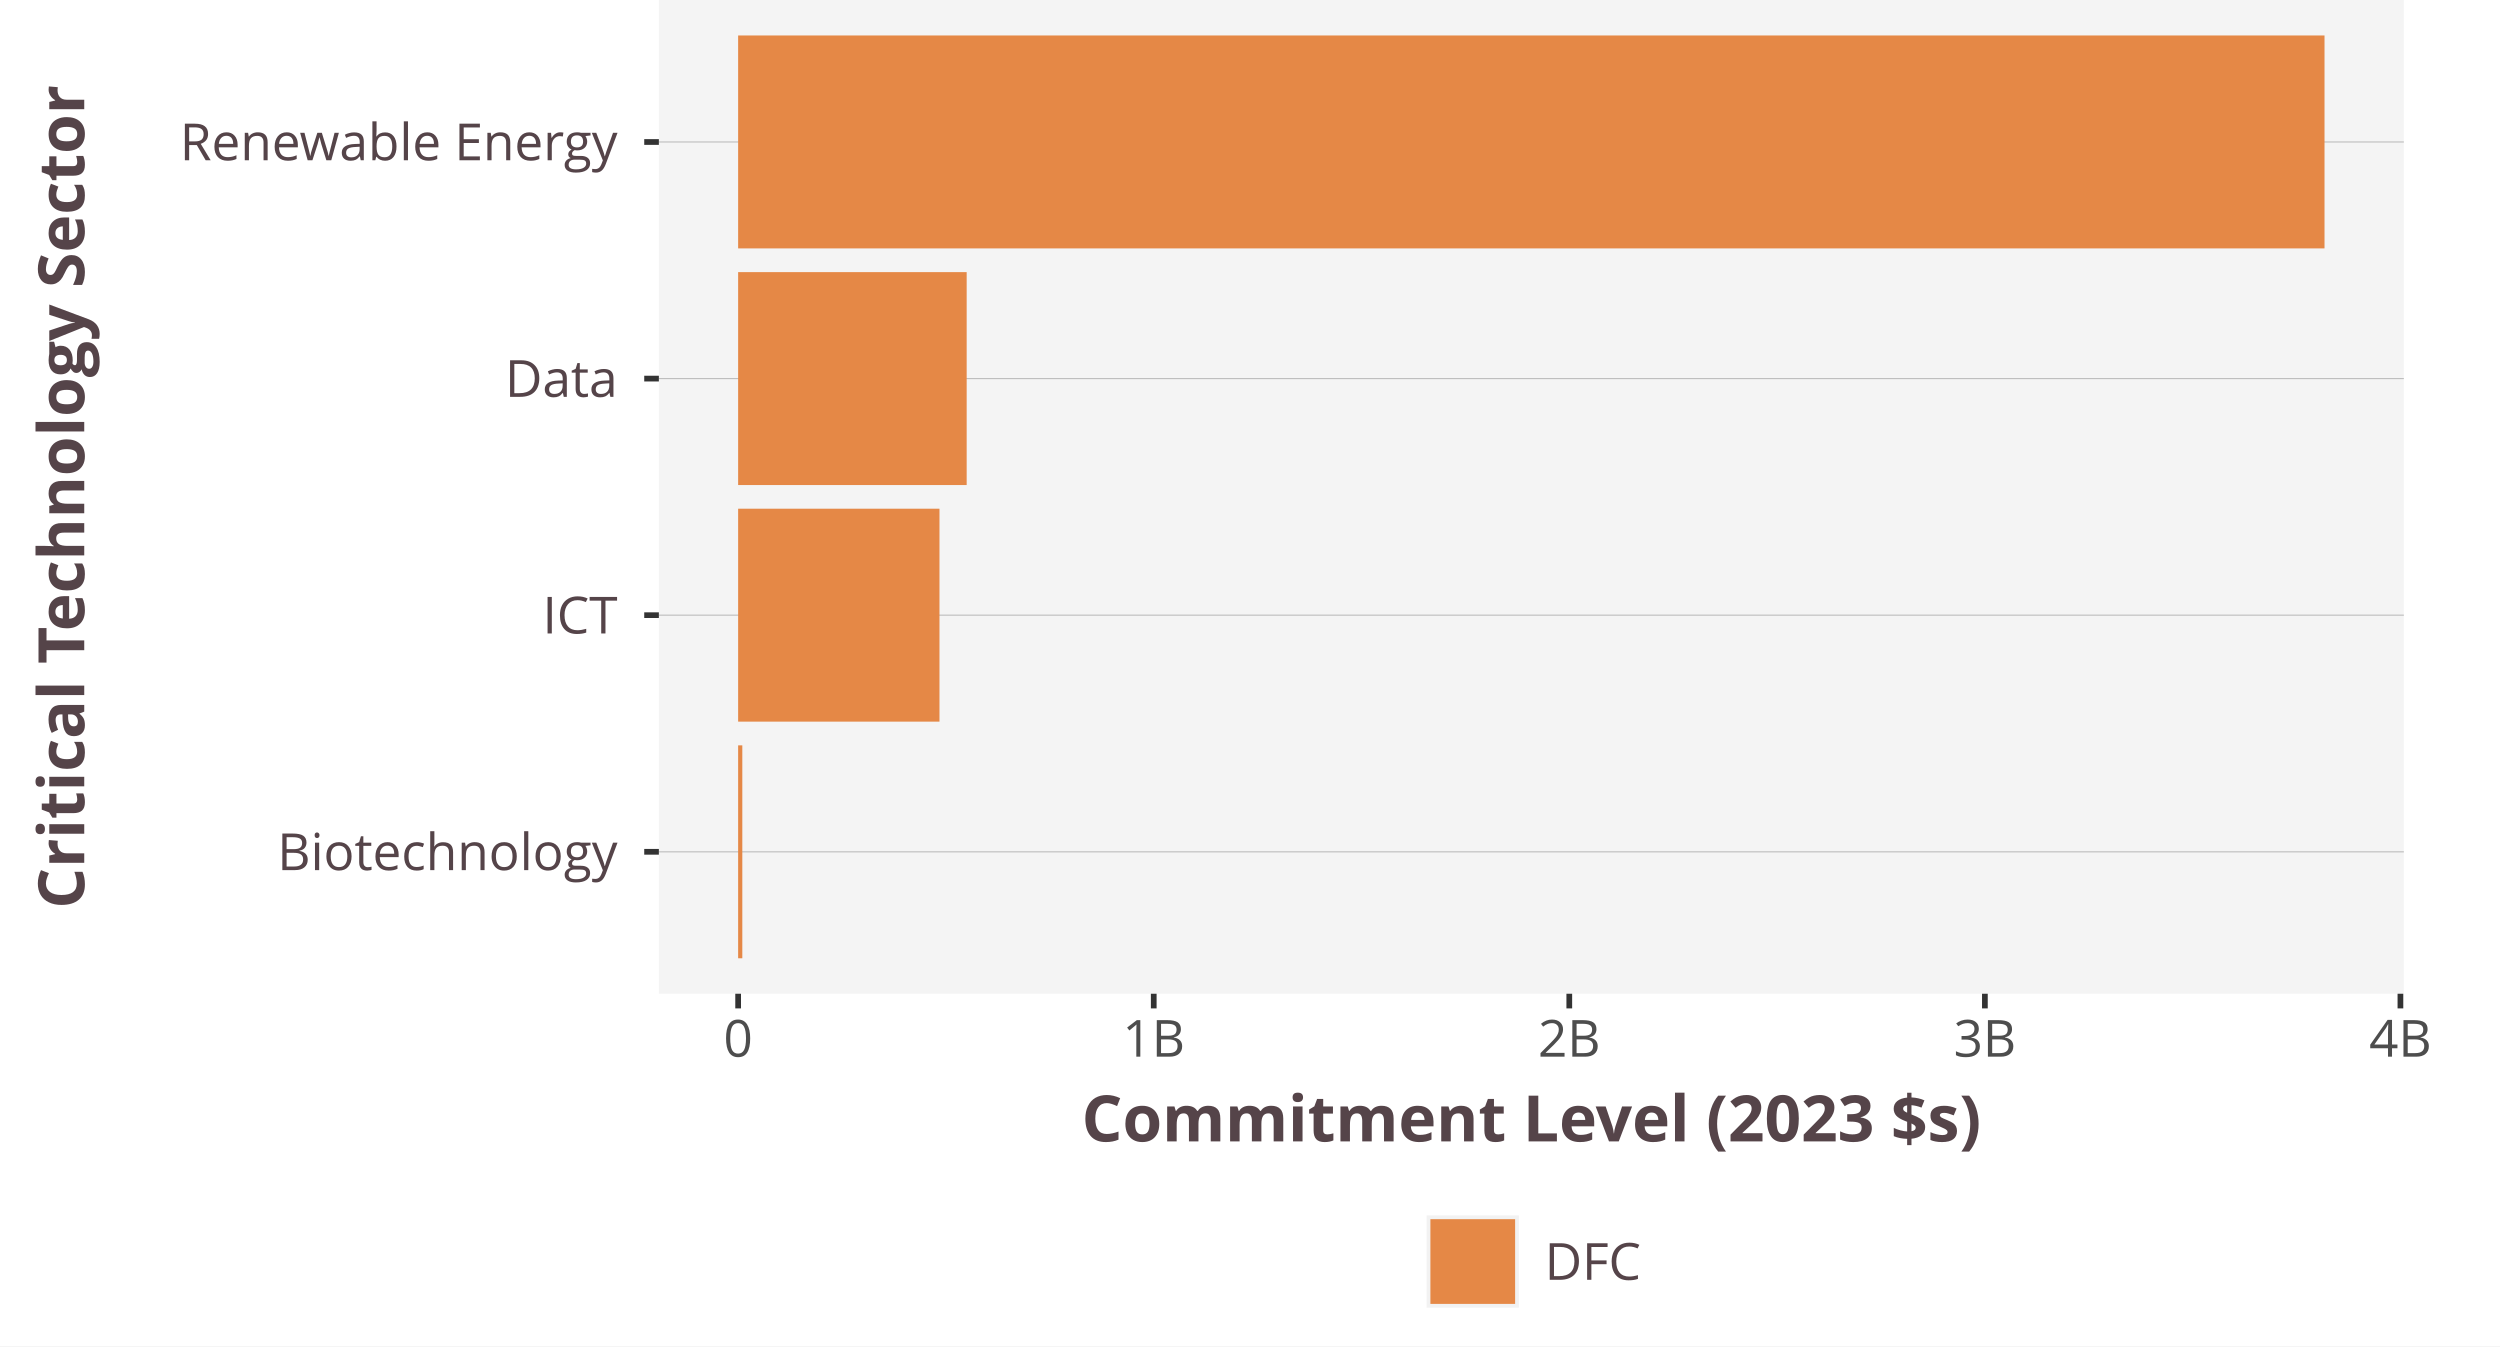
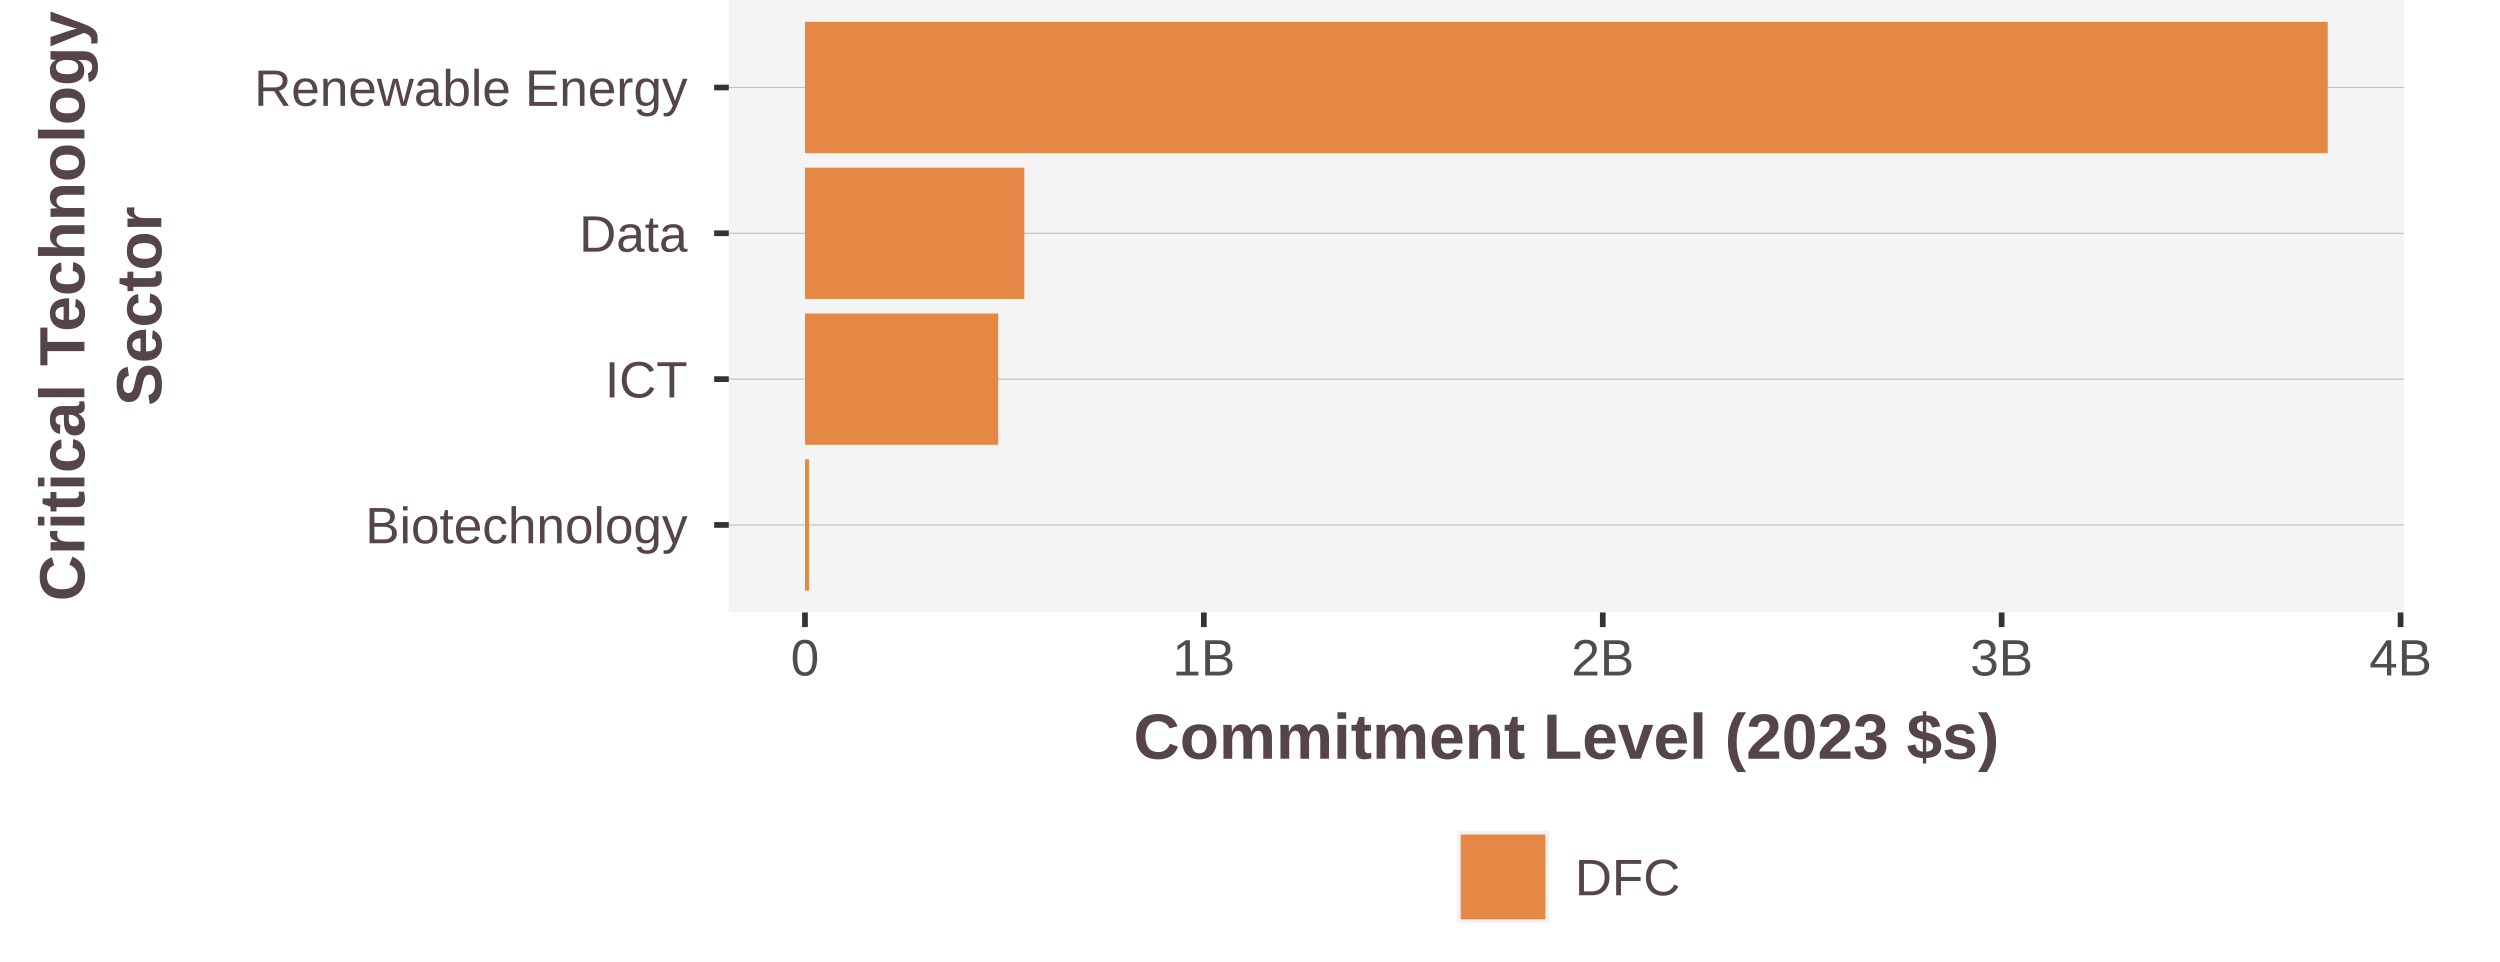
- <svg xmlns="http://www.w3.org/2000/svg" class="svglite" width="468.00pt" height="252.00pt" viewBox="0 0 468.00 252.00">
+ <svg xmlns="http://www.w3.org/2000/svg" class="svglite" width="468.00pt" height="180.00pt" viewBox="0 0 468.00 180.00">
  <defs>
    <style type="text/css">
    .svglite line, .svglite polyline, .svglite polygon, .svglite path, .svglite rect, .svglite circle {
      fill: none;
      stroke: #000000;
      stroke-linecap: round;
      stroke-linejoin: round;
      stroke-miterlimit: 10.00;
    }
    .svglite text {
      white-space: pre;
    }
  </style>
  </defs>
  <rect width="100%" height="100%" style="stroke: none; fill: #FFFFFF;" />
  <defs>
-     <clipPath id="cpMC4wMHw0NjguMDB8MC4wMHwyNTIuMDA=">
-       <rect x="0.00" y="0.00" width="468.00" height="252.00" />
+     <clipPath id="cpMC4wMHw0NjguMDB8MC4wMHwxODAuMDA=">
+       <rect x="0.00" y="0.00" width="468.00" height="180.00" />
    </clipPath>
  </defs>
-   <g clip-path="url(#cpMC4wMHw0NjguMDB8MC4wMHwyNTIuMDA=)">
-     <rect x="0.00" y="-0" width="468.00" height="252.00" style="stroke-width: 1.07; stroke: #FFFFFF; fill: #FFFFFF;" />
+   <g clip-path="url(#cpMC4wMHw0NjguMDB8MC4wMHwxODAuMDA=)">
+     <rect x="0.00" y="0.00" width="468.00" height="180.00" style="stroke-width: 1.07; stroke: #FFFFFF; fill: #FFFFFF;" />
  </g>
  <defs>
-     <clipPath id="cpMTIzLjM0fDQ1MC4wMHwwLjAwfDE4Ni4wMw==">
-       <rect x="123.34" y="0.00" width="326.66" height="186.03" />
+     <clipPath id="cpMTM2LjQzfDQ1MC4wMHwwLjAwfDExNC42NQ==">
+       <rect x="136.43" y="0.00" width="313.57" height="114.65" />
    </clipPath>
  </defs>
-   <g clip-path="url(#cpMTIzLjM0fDQ1MC4wMHwwLjAwfDE4Ni4wMw==)">
-     <rect x="123.34" y="0.00" width="326.66" height="186.03" style="stroke-width: 1.07; stroke: none; fill: #F4F4F4;" />
-     <polyline points="123.34,159.46 450.00,159.46 " style="stroke-width: 0.21; stroke: #BEBEBE; stroke-linecap: butt;" />
-     <polyline points="123.34,115.16 450.00,115.16 " style="stroke-width: 0.21; stroke: #BEBEBE; stroke-linecap: butt;" />
-     <polyline points="123.34,70.87 450.00,70.87 " style="stroke-width: 0.21; stroke: #BEBEBE; stroke-linecap: butt;" />
-     <polyline points="123.34,26.58 450.00,26.58 " style="stroke-width: 0.21; stroke: #BEBEBE; stroke-linecap: butt;" />
-     <rect x="138.18" y="139.53" width="0.78" height="39.86" style="stroke-width: 1.07; stroke: none; stroke-linecap: butt; stroke-linejoin: miter; fill: #E58846;" />
-     <rect x="138.18" y="50.94" width="42.78" height="39.86" style="stroke-width: 1.07; stroke: none; stroke-linecap: butt; stroke-linejoin: miter; fill: #E58846;" />
-     <rect x="138.18" y="95.23" width="37.69" height="39.86" style="stroke-width: 1.07; stroke: none; stroke-linecap: butt; stroke-linejoin: miter; fill: #E58846;" />
-     <rect x="138.18" y="6.64" width="296.97" height="39.86" style="stroke-width: 1.07; stroke: none; stroke-linecap: butt; stroke-linejoin: miter; fill: #E58846;" />
+   <g clip-path="url(#cpMTM2LjQzfDQ1MC4wMHwwLjAwfDExNC42NQ==)">
+     <rect x="136.43" y="0.00" width="313.57" height="114.65" style="stroke-width: 1.07; stroke: none; fill: #F4F4F4;" />
+     <polyline points="136.43,98.27 450.00,98.27 " style="stroke-width: 0.21; stroke: #BEBEBE; stroke-linecap: butt;" />
+     <polyline points="136.43,70.97 450.00,70.97 " style="stroke-width: 0.21; stroke: #BEBEBE; stroke-linecap: butt;" />
+     <polyline points="136.43,43.67 450.00,43.67 " style="stroke-width: 0.21; stroke: #BEBEBE; stroke-linecap: butt;" />
+     <polyline points="136.43,16.38 450.00,16.38 " style="stroke-width: 0.21; stroke: #BEBEBE; stroke-linecap: butt;" />
+     <rect x="150.69" y="85.99" width="0.75" height="24.57" style="stroke-width: 1.07; stroke: none; stroke-linecap: butt; stroke-linejoin: miter; fill: #E58846;" />
+     <rect x="150.69" y="31.39" width="41.06" height="24.57" style="stroke-width: 1.07; stroke: none; stroke-linecap: butt; stroke-linejoin: miter; fill: #E58846;" />
+     <rect x="150.69" y="58.69" width="36.18" height="24.57" style="stroke-width: 1.07; stroke: none; stroke-linecap: butt; stroke-linejoin: miter; fill: #E58846;" />
+     <rect x="150.69" y="4.09" width="285.06" height="24.57" style="stroke-width: 1.07; stroke: none; stroke-linecap: butt; stroke-linejoin: miter; fill: #E58846;" />
  </g>
-   <g clip-path="url(#cpMC4wMHw0NjguMDB8MC4wMHwyNTIuMDA=)">
-     <text x="115.61" y="162.88" text-anchor="end" style="font-size: 9.60px;fill: #554449; font-family: &quot;Open Sans&quot;;" textLength="63.50px" lengthAdjust="spacingAndGlyphs">Biotechnology</text>
-     <text x="115.61" y="118.59" text-anchor="end" style="font-size: 9.60px;fill: #554449; font-family: &quot;Open Sans&quot;;" textLength="14.00px" lengthAdjust="spacingAndGlyphs">ICT</text>
-     <text x="115.61" y="74.29" text-anchor="end" style="font-size: 9.60px;fill: #554449; font-family: &quot;Open Sans&quot;;" textLength="21.03px" lengthAdjust="spacingAndGlyphs">Data</text>
-     <text x="115.61" y="30.00" text-anchor="end" style="font-size: 9.60px;fill: #554449; font-family: &quot;Open Sans&quot;;" textLength="82.02px" lengthAdjust="spacingAndGlyphs">Renewable Energy</text>
-     <polyline points="120.60,159.46 123.34,159.46 " style="stroke-width: 1.07; stroke: #333333; stroke-linecap: butt;" />
-     <polyline points="120.60,115.16 123.34,115.16 " style="stroke-width: 1.07; stroke: #333333; stroke-linecap: butt;" />
-     <polyline points="120.60,70.87 123.34,70.87 " style="stroke-width: 1.07; stroke: #333333; stroke-linecap: butt;" />
-     <polyline points="120.60,26.58 123.34,26.58 " style="stroke-width: 1.07; stroke: #333333; stroke-linecap: butt;" />
-     <polyline points="138.18,188.77 138.18,186.03 " style="stroke-width: 1.07; stroke: #333333; stroke-linecap: butt;" />
-     <polyline points="215.98,188.77 215.98,186.03 " style="stroke-width: 1.07; stroke: #333333; stroke-linecap: butt;" />
-     <polyline points="293.77,188.77 293.77,186.03 " style="stroke-width: 1.07; stroke: #333333; stroke-linecap: butt;" />
-     <polyline points="371.57,188.77 371.57,186.03 " style="stroke-width: 1.07; stroke: #333333; stroke-linecap: butt;" />
-     <polyline points="449.36,188.77 449.36,186.03 " style="stroke-width: 1.07; stroke: #333333; stroke-linecap: butt;" />
-     <text x="138.18" y="197.81" text-anchor="middle" style="font-size: 9.60px;fill: #4D4D4D; font-family: &quot;Open Sans&quot;;" textLength="5.49px" lengthAdjust="spacingAndGlyphs">0</text>
-     <text x="215.98" y="197.81" text-anchor="middle" style="font-size: 9.60px;fill: #4D4D4D; font-family: &quot;Open Sans&quot;;" textLength="11.68px" lengthAdjust="spacingAndGlyphs">1B</text>
-     <text x="293.77" y="197.81" text-anchor="middle" style="font-size: 9.60px;fill: #4D4D4D; font-family: &quot;Open Sans&quot;;" textLength="11.68px" lengthAdjust="spacingAndGlyphs">2B</text>
-     <text x="371.57" y="197.81" text-anchor="middle" style="font-size: 9.60px;fill: #4D4D4D; font-family: &quot;Open Sans&quot;;" textLength="11.68px" lengthAdjust="spacingAndGlyphs">3B</text>
-     <text x="449.36" y="197.81" text-anchor="middle" style="font-size: 9.60px;fill: #4D4D4D; font-family: &quot;Open Sans&quot;;" textLength="11.68px" lengthAdjust="spacingAndGlyphs">4B</text>
-     <text x="286.67" y="213.67" text-anchor="middle" style="font-size: 12.00px; font-weight: bold;fill: #554449; font-family: &quot;Open Sans&quot;;" textLength="168.73px" lengthAdjust="spacingAndGlyphs">Commitment Level (2023 $s)</text>
-     <text transform="translate(15.77,93.02) rotate(-90)" text-anchor="middle" style="font-size: 12.00px; font-weight: bold;fill: #554449; font-family: &quot;Open Sans&quot;;" textLength="155.05px" lengthAdjust="spacingAndGlyphs">Critical Technology Sector</text>
-     <rect x="264.23" y="227.52" width="44.88" height="17.28" style="stroke-width: 1.07; stroke: none; fill: #FFFFFF;" />
-     <rect x="267.06" y="227.52" width="17.28" height="17.28" style="stroke-width: 1.07; stroke: none; fill: #F2F2F2;" />
-     <rect x="267.77" y="228.23" width="15.86" height="15.86" style="stroke-width: 1.07; stroke: none; stroke-linecap: butt; stroke-linejoin: miter; fill: #E58846;" />
-     <text x="289.17" y="239.58" style="font-size: 9.60px;fill: #554449; font-family: &quot;Open Sans&quot;;" textLength="17.94px" lengthAdjust="spacingAndGlyphs">DFC</text>
+   <g clip-path="url(#cpMC4wMHw0NjguMDB8MC4wMHwxODAuMDA=)">
+     <text x="128.71" y="101.70" text-anchor="end" style="font-size: 9.60px;fill: #554449; font-family: &quot;Arial&quot;;" textLength="60.26px" lengthAdjust="spacingAndGlyphs">Biotechnology</text>
+     <text x="128.71" y="74.41" text-anchor="end" style="font-size: 9.60px;fill: #554449; font-family: &quot;Arial&quot;;" textLength="15.45px" lengthAdjust="spacingAndGlyphs">ICT</text>
+     <text x="128.71" y="47.11" text-anchor="end" style="font-size: 9.60px;fill: #554449; font-family: &quot;Arial&quot;;" textLength="20.26px" lengthAdjust="spacingAndGlyphs">Data</text>
+     <text x="128.71" y="19.81" text-anchor="end" style="font-size: 9.60px;fill: #554449; font-family: &quot;Arial&quot;;" textLength="81.05px" lengthAdjust="spacingAndGlyphs">Renewable Energy</text>
+     <polyline points="133.69,98.27 136.43,98.27 " style="stroke-width: 1.07; stroke: #333333; stroke-linecap: butt;" />
+     <polyline points="133.69,70.97 136.43,70.97 " style="stroke-width: 1.07; stroke: #333333; stroke-linecap: butt;" />
+     <polyline points="133.69,43.67 136.43,43.67 " style="stroke-width: 1.07; stroke: #333333; stroke-linecap: butt;" />
+     <polyline points="133.69,16.38 136.43,16.38 " style="stroke-width: 1.07; stroke: #333333; stroke-linecap: butt;" />
+     <polyline points="150.69,117.39 150.69,114.65 " style="stroke-width: 1.07; stroke: #333333; stroke-linecap: butt;" />
+     <polyline points="225.36,117.39 225.36,114.65 " style="stroke-width: 1.07; stroke: #333333; stroke-linecap: butt;" />
+     <polyline points="300.04,117.39 300.04,114.65 " style="stroke-width: 1.07; stroke: #333333; stroke-linecap: butt;" />
+     <polyline points="374.71,117.39 374.71,114.65 " style="stroke-width: 1.07; stroke: #333333; stroke-linecap: butt;" />
+     <polyline points="449.39,117.39 449.39,114.65 " style="stroke-width: 1.07; stroke: #333333; stroke-linecap: butt;" />
+     <text x="150.69" y="126.45" text-anchor="middle" style="font-size: 9.60px;fill: #4D4D4D; font-family: &quot;Arial&quot;;" textLength="5.34px" lengthAdjust="spacingAndGlyphs">0</text>
+     <text x="225.36" y="126.45" text-anchor="middle" style="font-size: 9.60px;fill: #4D4D4D; font-family: &quot;Arial&quot;;" textLength="11.73px" lengthAdjust="spacingAndGlyphs">1B</text>
+     <text x="300.04" y="126.45" text-anchor="middle" style="font-size: 9.60px;fill: #4D4D4D; font-family: &quot;Arial&quot;;" textLength="11.73px" lengthAdjust="spacingAndGlyphs">2B</text>
+     <text x="374.71" y="126.45" text-anchor="middle" style="font-size: 9.60px;fill: #4D4D4D; font-family: &quot;Arial&quot;;" textLength="11.73px" lengthAdjust="spacingAndGlyphs">3B</text>
+     <text x="449.39" y="126.45" text-anchor="middle" style="font-size: 9.60px;fill: #4D4D4D; font-family: &quot;Arial&quot;;" textLength="11.73px" lengthAdjust="spacingAndGlyphs">4B</text>
+     <text x="293.22" y="142.04" text-anchor="middle" style="font-size: 12.00px; font-weight: bold;fill: #554449; font-family: &quot;Arial&quot;;" textLength="162.06px" lengthAdjust="spacingAndGlyphs">Commitment Level (2023 $s)</text>
+     <text transform="translate(15.80,57.32) rotate(-90)" text-anchor="middle" style="font-size: 12.00px; font-weight: bold;fill: #554449; font-family: &quot;Arial&quot;;" textLength="110.46px" lengthAdjust="spacingAndGlyphs">Critical Technology</text>
+     <text transform="translate(30.20,57.32) rotate(-90)" text-anchor="middle" style="font-size: 12.00px; font-weight: bold;fill: #554449; font-family: &quot;Arial&quot;;" textLength="37.35px" lengthAdjust="spacingAndGlyphs">Sector</text>
+     <rect x="269.89" y="155.52" width="46.65" height="17.28" style="stroke-width: 1.07; stroke: none; fill: #FFFFFF;" />
+     <rect x="272.73" y="155.52" width="17.28" height="17.28" style="stroke-width: 1.07; stroke: none; fill: #F2F2F2;" />
+     <rect x="273.44" y="156.23" width="15.86" height="15.86" style="stroke-width: 1.07; stroke: none; stroke-linecap: butt; stroke-linejoin: miter; fill: #E58846;" />
+     <text x="294.83" y="167.59" style="font-size: 9.60px;fill: #554449; font-family: &quot;Arial&quot;;" textLength="19.71px" lengthAdjust="spacingAndGlyphs">DFC</text>
  </g>
</svg>
